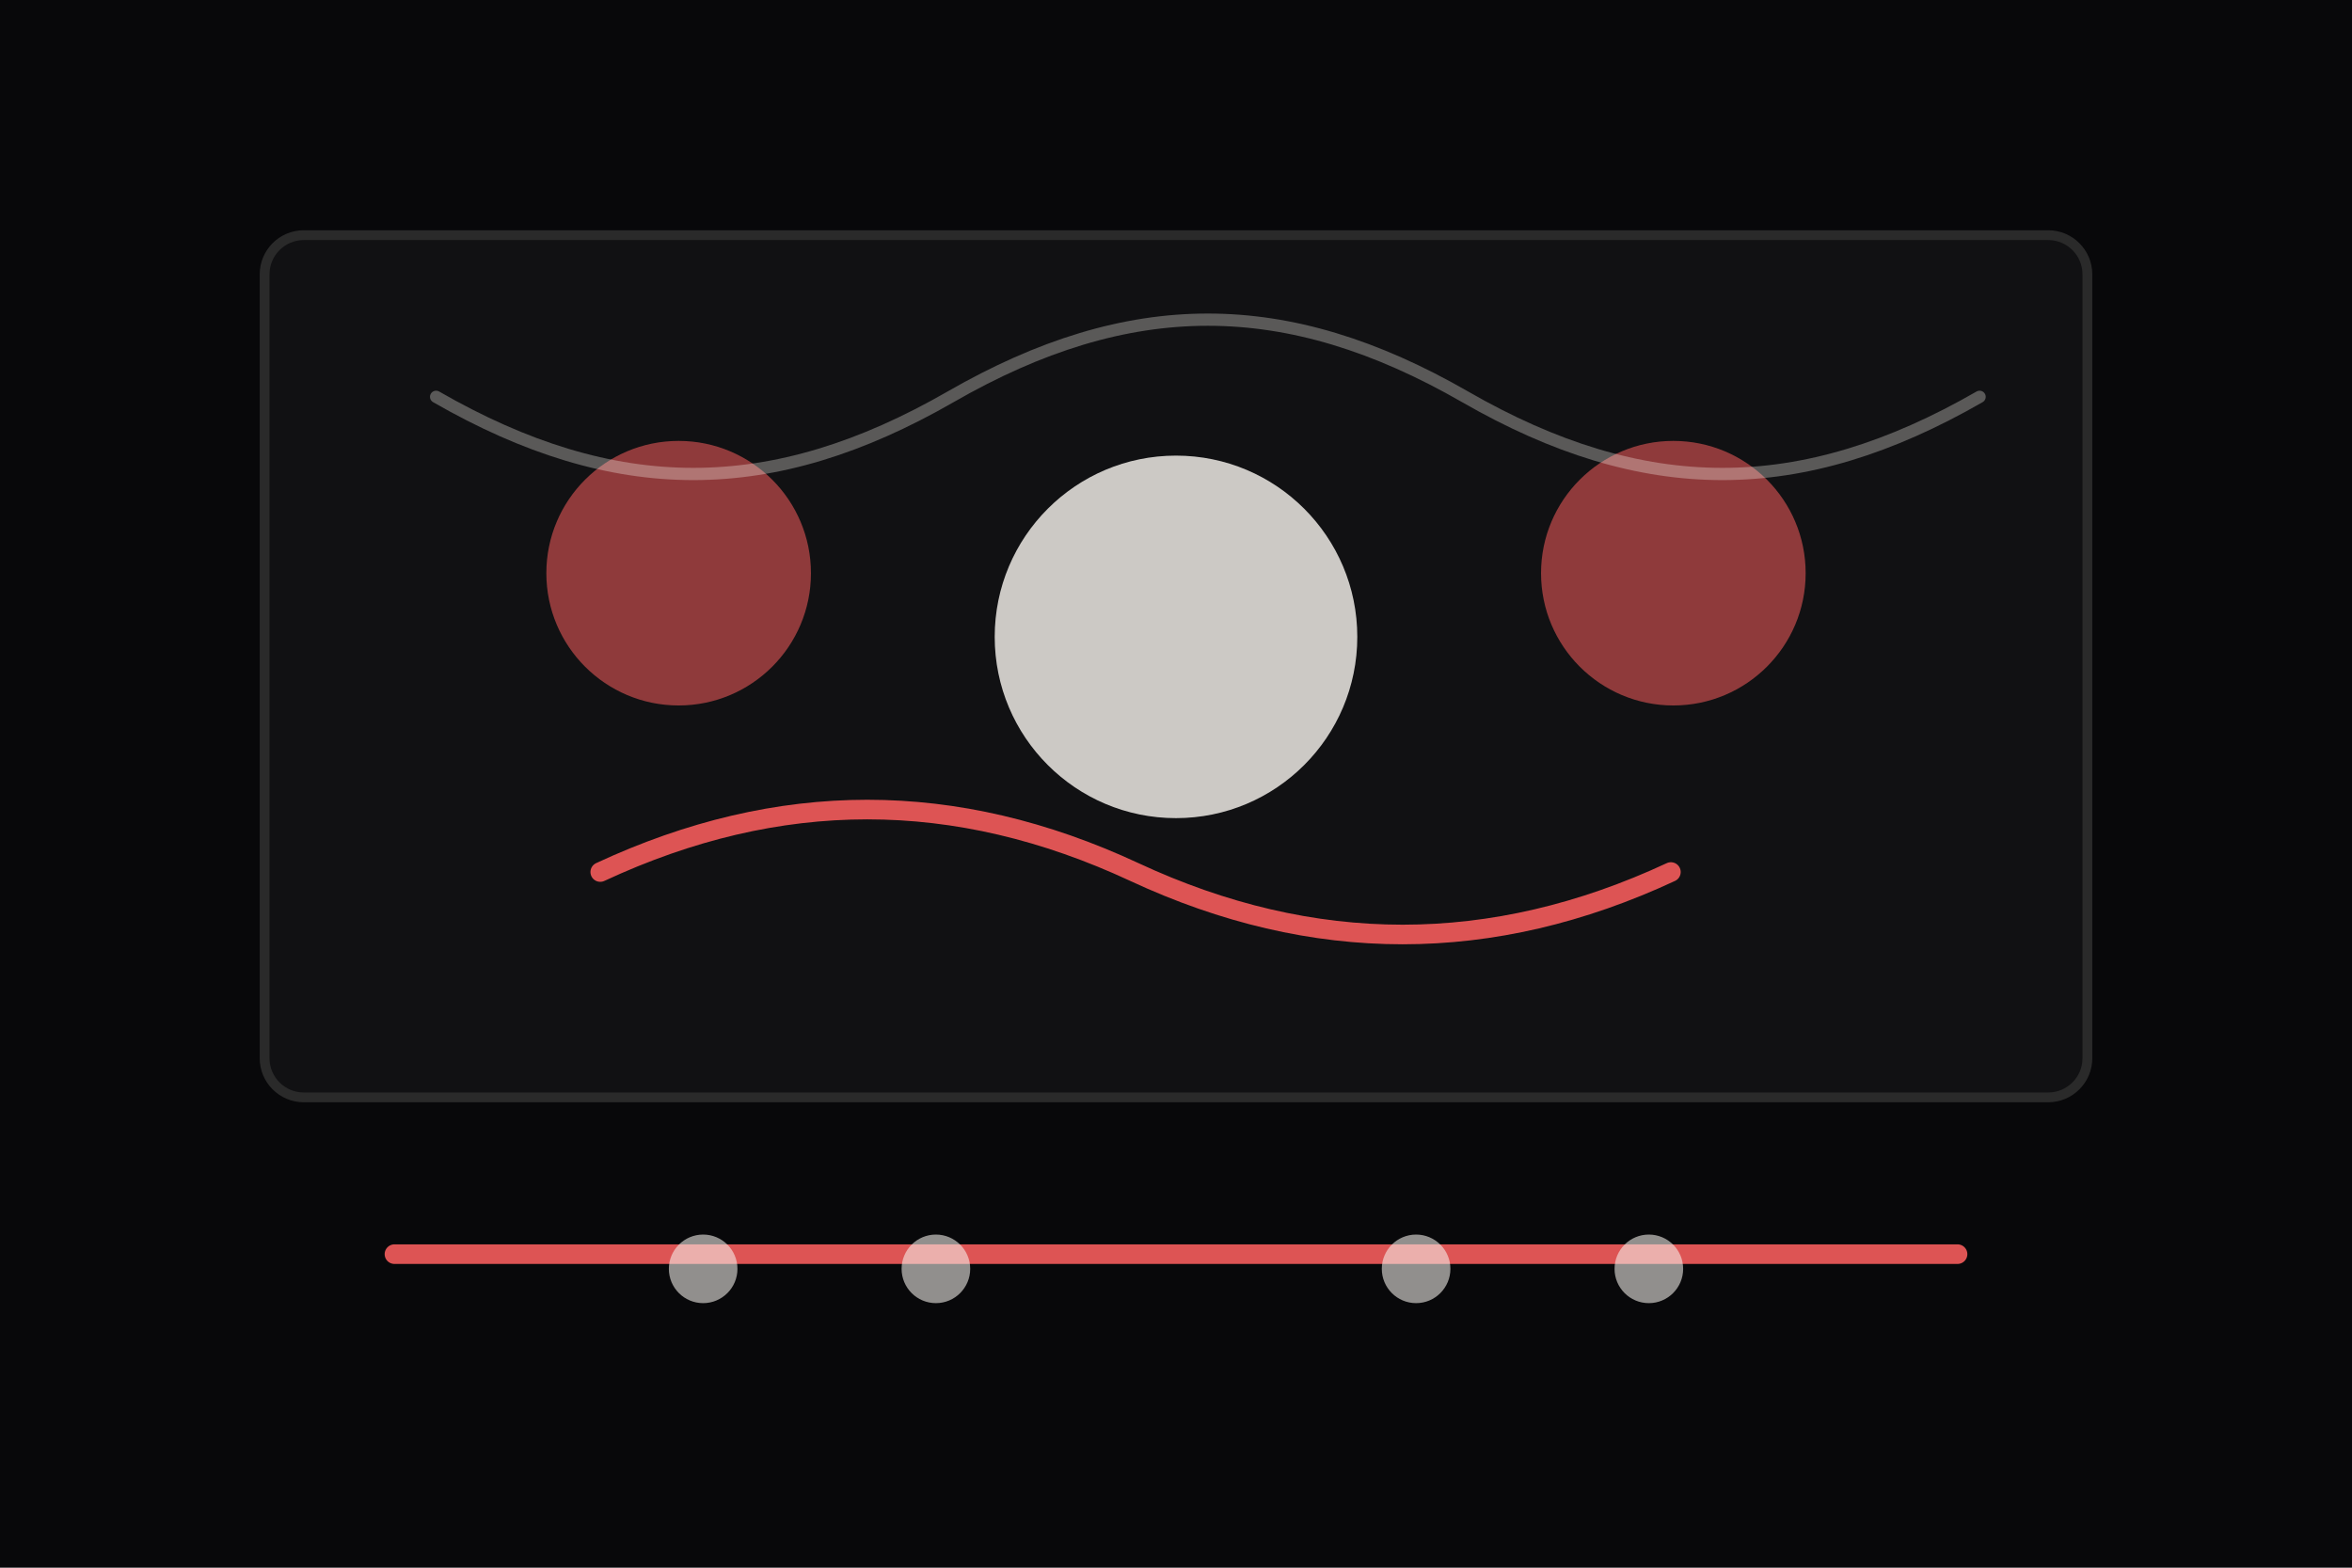
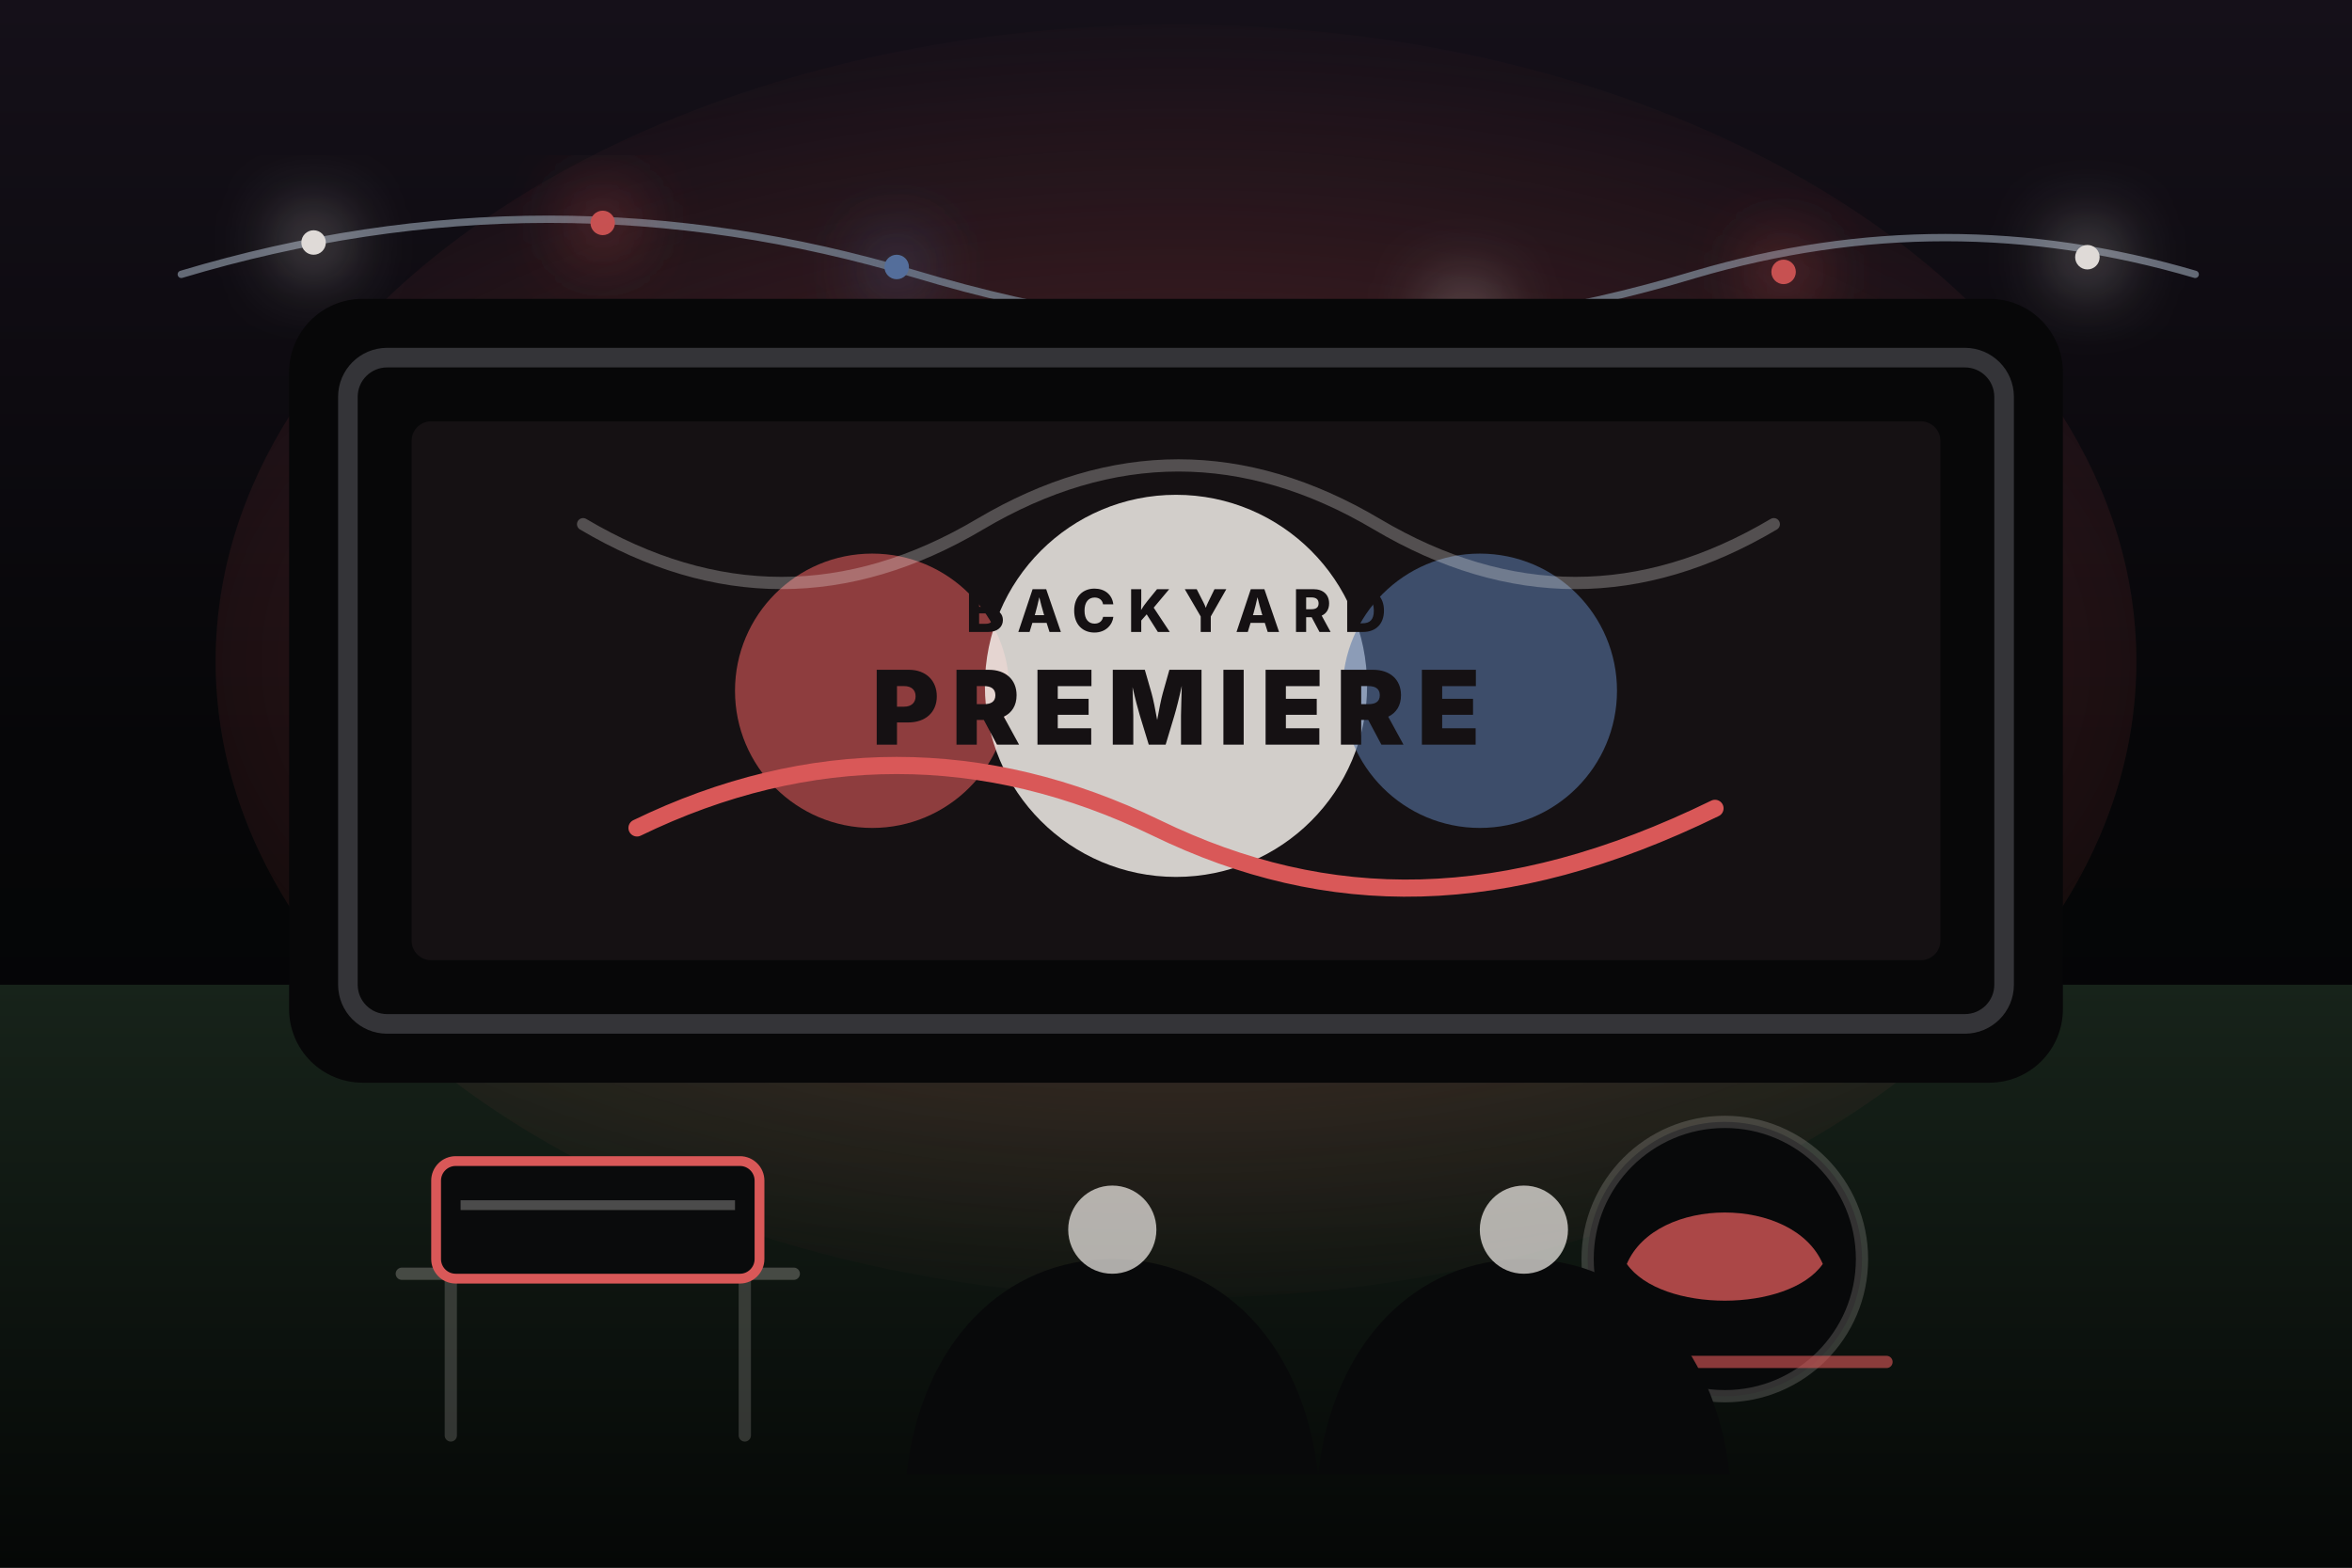
<svg xmlns="http://www.w3.org/2000/svg" width="960" height="640" viewBox="0 0 960 640" fill="none">
-   <rect width="960" height="640" fill="#08080A" />
-   <rect x="108" y="96" width="744" height="352" rx="16" fill="#111113" stroke="#2A2A2A" stroke-width="4" />
-   <circle cx="277" cy="234" r="54" fill="#DD5454" fill-opacity="0.62" />
-   <circle cx="480" cy="260" r="74" fill="#F5F1EC" fill-opacity="0.82" />
-   <circle cx="683" cy="234" r="54" fill="#DD5454" fill-opacity="0.62" />
-   <path d="M245 356C318 322 390 322 463 356C536 390 609 390 682 356" stroke="#DD5454" stroke-width="8" stroke-linecap="round" />
-   <path d="M178 162C251 204 315 204 388 162C461 120 525 120 598 162C671 204 735 204 808 162" stroke="#F5F1EC" stroke-opacity="0.32" stroke-width="5" stroke-linecap="round" />
-   <path d="M161 512H799" stroke="#DD5454" stroke-width="8" stroke-linecap="round" />
-   <g fill="#F5F1EC" opacity="0.58">
-     <circle cx="287" cy="518" r="14" />
-     <circle cx="382" cy="518" r="14" />
-     <circle cx="578" cy="518" r="14" />
-     <circle cx="673" cy="518" r="14" />
+   <defs>
+     <linearGradient id="partyBg" x1="480" y1="0" x2="480" y2="640" gradientUnits="userSpaceOnUse">
+       <stop stop-color="#151019" />
+       <stop offset="0.48" stop-color="#060608" />
+       <stop offset="1" stop-color="#030404" />
+     </linearGradient>
+     <linearGradient id="partyGround" x1="480" y1="402" x2="480" y2="640" gradientUnits="userSpaceOnUse">
+       <stop stop-color="#17231A" />
+       <stop offset="1" stop-color="#050706" />
+     </linearGradient>
+     <radialGradient id="partyGlow" cx="0" cy="0" r="1" gradientUnits="userSpaceOnUse" gradientTransform="translate(480 270) rotate(90) scale(270 520)">
+       <stop stop-color="#F5F1EC" stop-opacity="0.25" />
+       <stop offset="0.52" stop-color="#D95858" stop-opacity="0.18" />
+       <stop offset="1" stop-color="#D95858" stop-opacity="0" />
+     </radialGradient>
+     <filter id="partyBlur" x="-30%" y="-30%" width="160%" height="160%">
+       <feGaussianBlur stdDeviation="14" />
+     </filter>
+   </defs>
+   <rect width="960" height="640" fill="url(#partyBg)" />
+   <rect y="402" width="960" height="238" fill="url(#partyGround)" />
+   <ellipse cx="480" cy="270" rx="392" ry="260" fill="url(#partyGlow)" />
+   <g opacity="0.9">
+     <path d="M74 112C174 82 274 82 374 112C480 144 586 144 692 112C760 92 828 92 896 112" stroke="#6D7481" stroke-width="3" stroke-linecap="round" />
+     <g filter="url(#partyBlur)">
+       <circle cx="128" cy="99" r="10" fill="#F5F1EC" opacity="0.75" />
+       <circle cx="246" cy="91" r="10" fill="#D95858" opacity="0.75" />
+       <circle cx="366" cy="109" r="10" fill="#5978A8" opacity="0.75" />
+       <circle cx="598" cy="129" r="10" fill="#F5F1EC" opacity="0.75" />
+       <circle cx="728" cy="111" r="10" fill="#D95858" opacity="0.75" />
+       <circle cx="852" cy="105" r="10" fill="#F5F1EC" opacity="0.75" />
+     </g>
+     <circle cx="128" cy="99" r="5" fill="#F5F1EC" />
+     <circle cx="246" cy="91" r="5" fill="#D95858" />
+     <circle cx="366" cy="109" r="5" fill="#5978A8" />
+     <circle cx="598" cy="129" r="5" fill="#F5F1EC" />
+     <circle cx="728" cy="111" r="5" fill="#D95858" />
+     <circle cx="852" cy="105" r="5" fill="#F5F1EC" />
+   </g>
+   <g>
+     <rect x="118" y="122" width="724" height="320" rx="30" fill="#070708" />
+     <rect x="142" y="146" width="676" height="272" rx="16" stroke="#343438" stroke-width="8" />
+     <rect x="168" y="172" width="624" height="220" rx="8" fill="#151113" />
+     <circle cx="356" cy="282" r="56" fill="#D95858" opacity="0.62" />
+     <circle cx="480" cy="280" r="78" fill="#F5F1EC" opacity="0.84" />
+     <circle cx="604" cy="282" r="56" fill="#5978A8" opacity="0.58" />
+     <path d="M260 338C330 304 402 304 472 338C542 372 614 372 700 330" stroke="#D95858" stroke-width="7" stroke-linecap="round" />
+     <path d="M238 214C292 246 346 246 400 214C454 182 508 182 562 214C616 246 670 246 724 214" stroke="#F5F1EC" stroke-opacity="0.28" stroke-width="5" stroke-linecap="round" />
+     <text x="480" y="258" text-anchor="middle" font-family="Inter, Arial, sans-serif" font-size="24" font-weight="800" letter-spacing="5" fill="#151113">BACKYARD</text>
+     <text x="480" y="304" text-anchor="middle" font-family="Inter, Arial, sans-serif" font-size="42" font-weight="900" letter-spacing="5" fill="#151113">PREMIERE</text>
+   </g>
+   <g>
+     <path d="M164 520H324" stroke="#F5F1EC" stroke-opacity="0.24" stroke-width="5" stroke-linecap="round" />
+     <path d="M184 520V586M304 520V586" stroke="#F5F1EC" stroke-opacity="0.18" stroke-width="5" stroke-linecap="round" />
+     <rect x="178" y="474" width="132" height="48" rx="8" fill="#0A0B0C" stroke="#D95858" stroke-width="4" />
+     <path d="M188 492H300" stroke="#F5F1EC" stroke-opacity="0.28" stroke-width="4" />
+     <circle cx="704" cy="514" r="56" fill="#08090A" stroke="#F5F1EC" stroke-opacity="0.18" stroke-width="5" />
+     <path d="M664 516C676 488 732 488 744 516C730 536 678 536 664 516Z" fill="#D95858" opacity="0.78" />
+     <path d="M638 556H770" stroke="#D95858" stroke-opacity="0.62" stroke-width="5" stroke-linecap="round" />
+   </g>
+   <g fill="#08090A">
+     <path d="M370 602C376 548 410 514 454 514C498 514 532 548 538 602H370Z" />
+     <path d="M538 602C544 548 578 514 622 514C666 514 700 548 706 602H538Z" />
+   </g>
+   <g fill="#F5F1EC" opacity="0.7">
+     <circle cx="454" cy="502" r="18" />
+     <circle cx="622" cy="502" r="18" />
  </g>
</svg>
